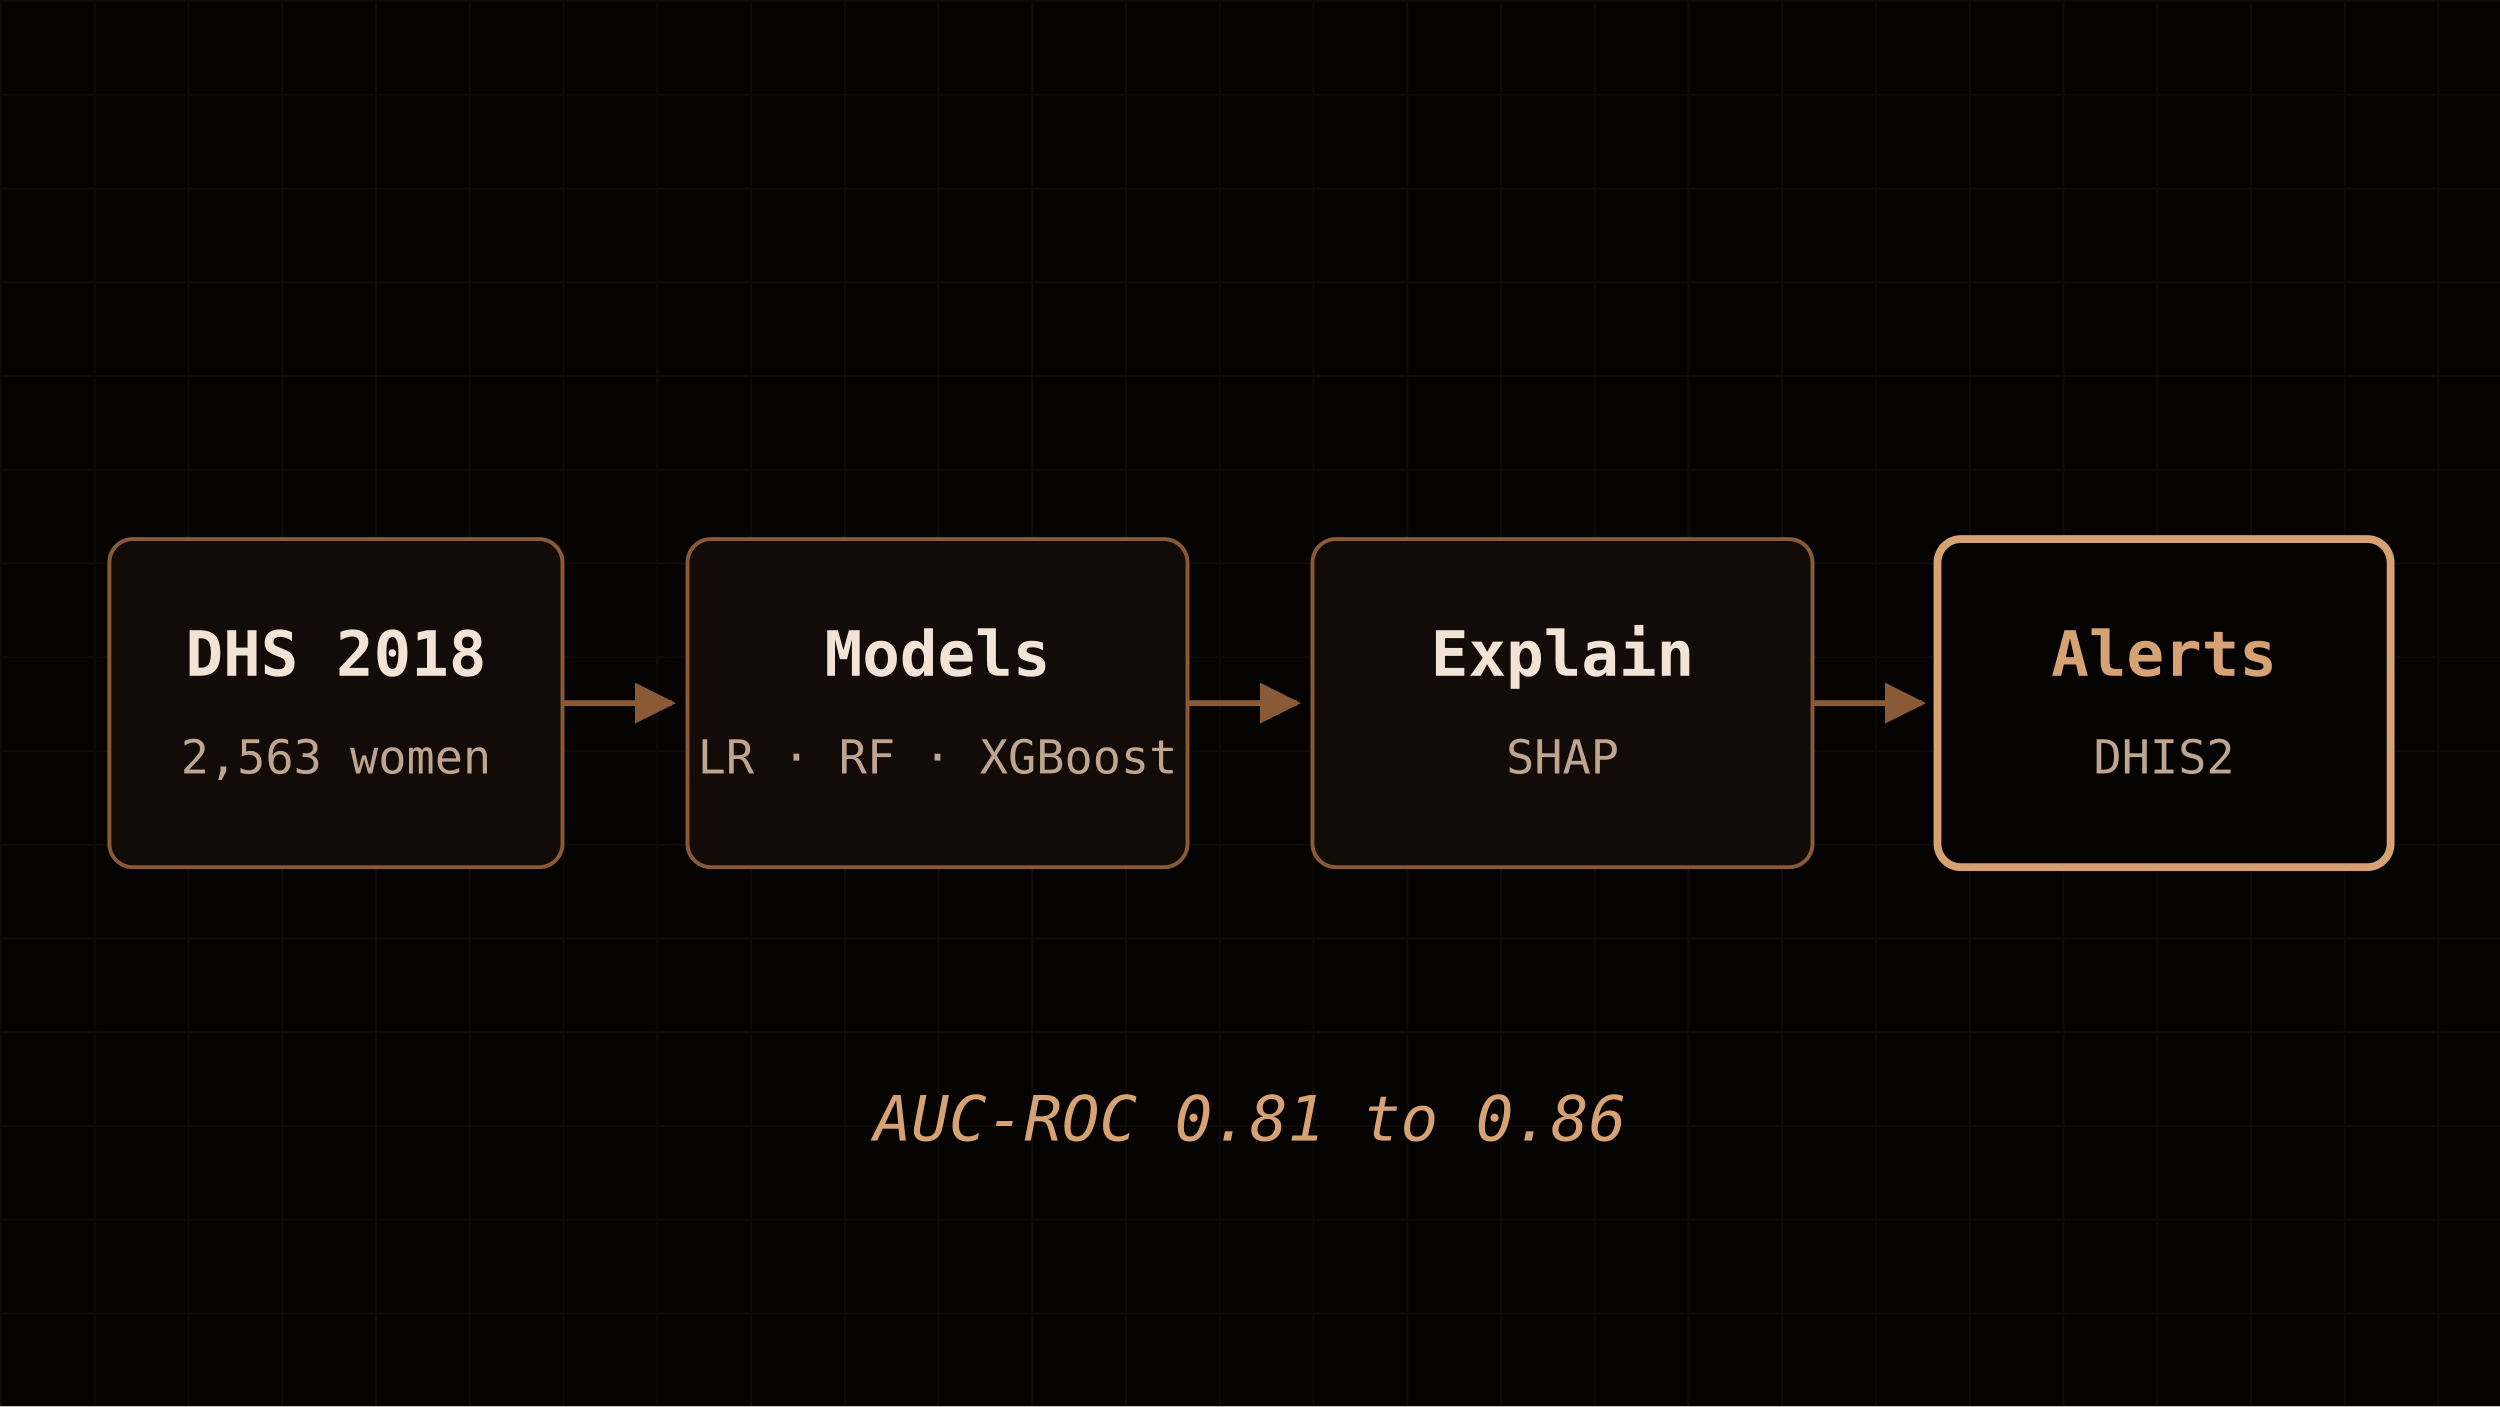
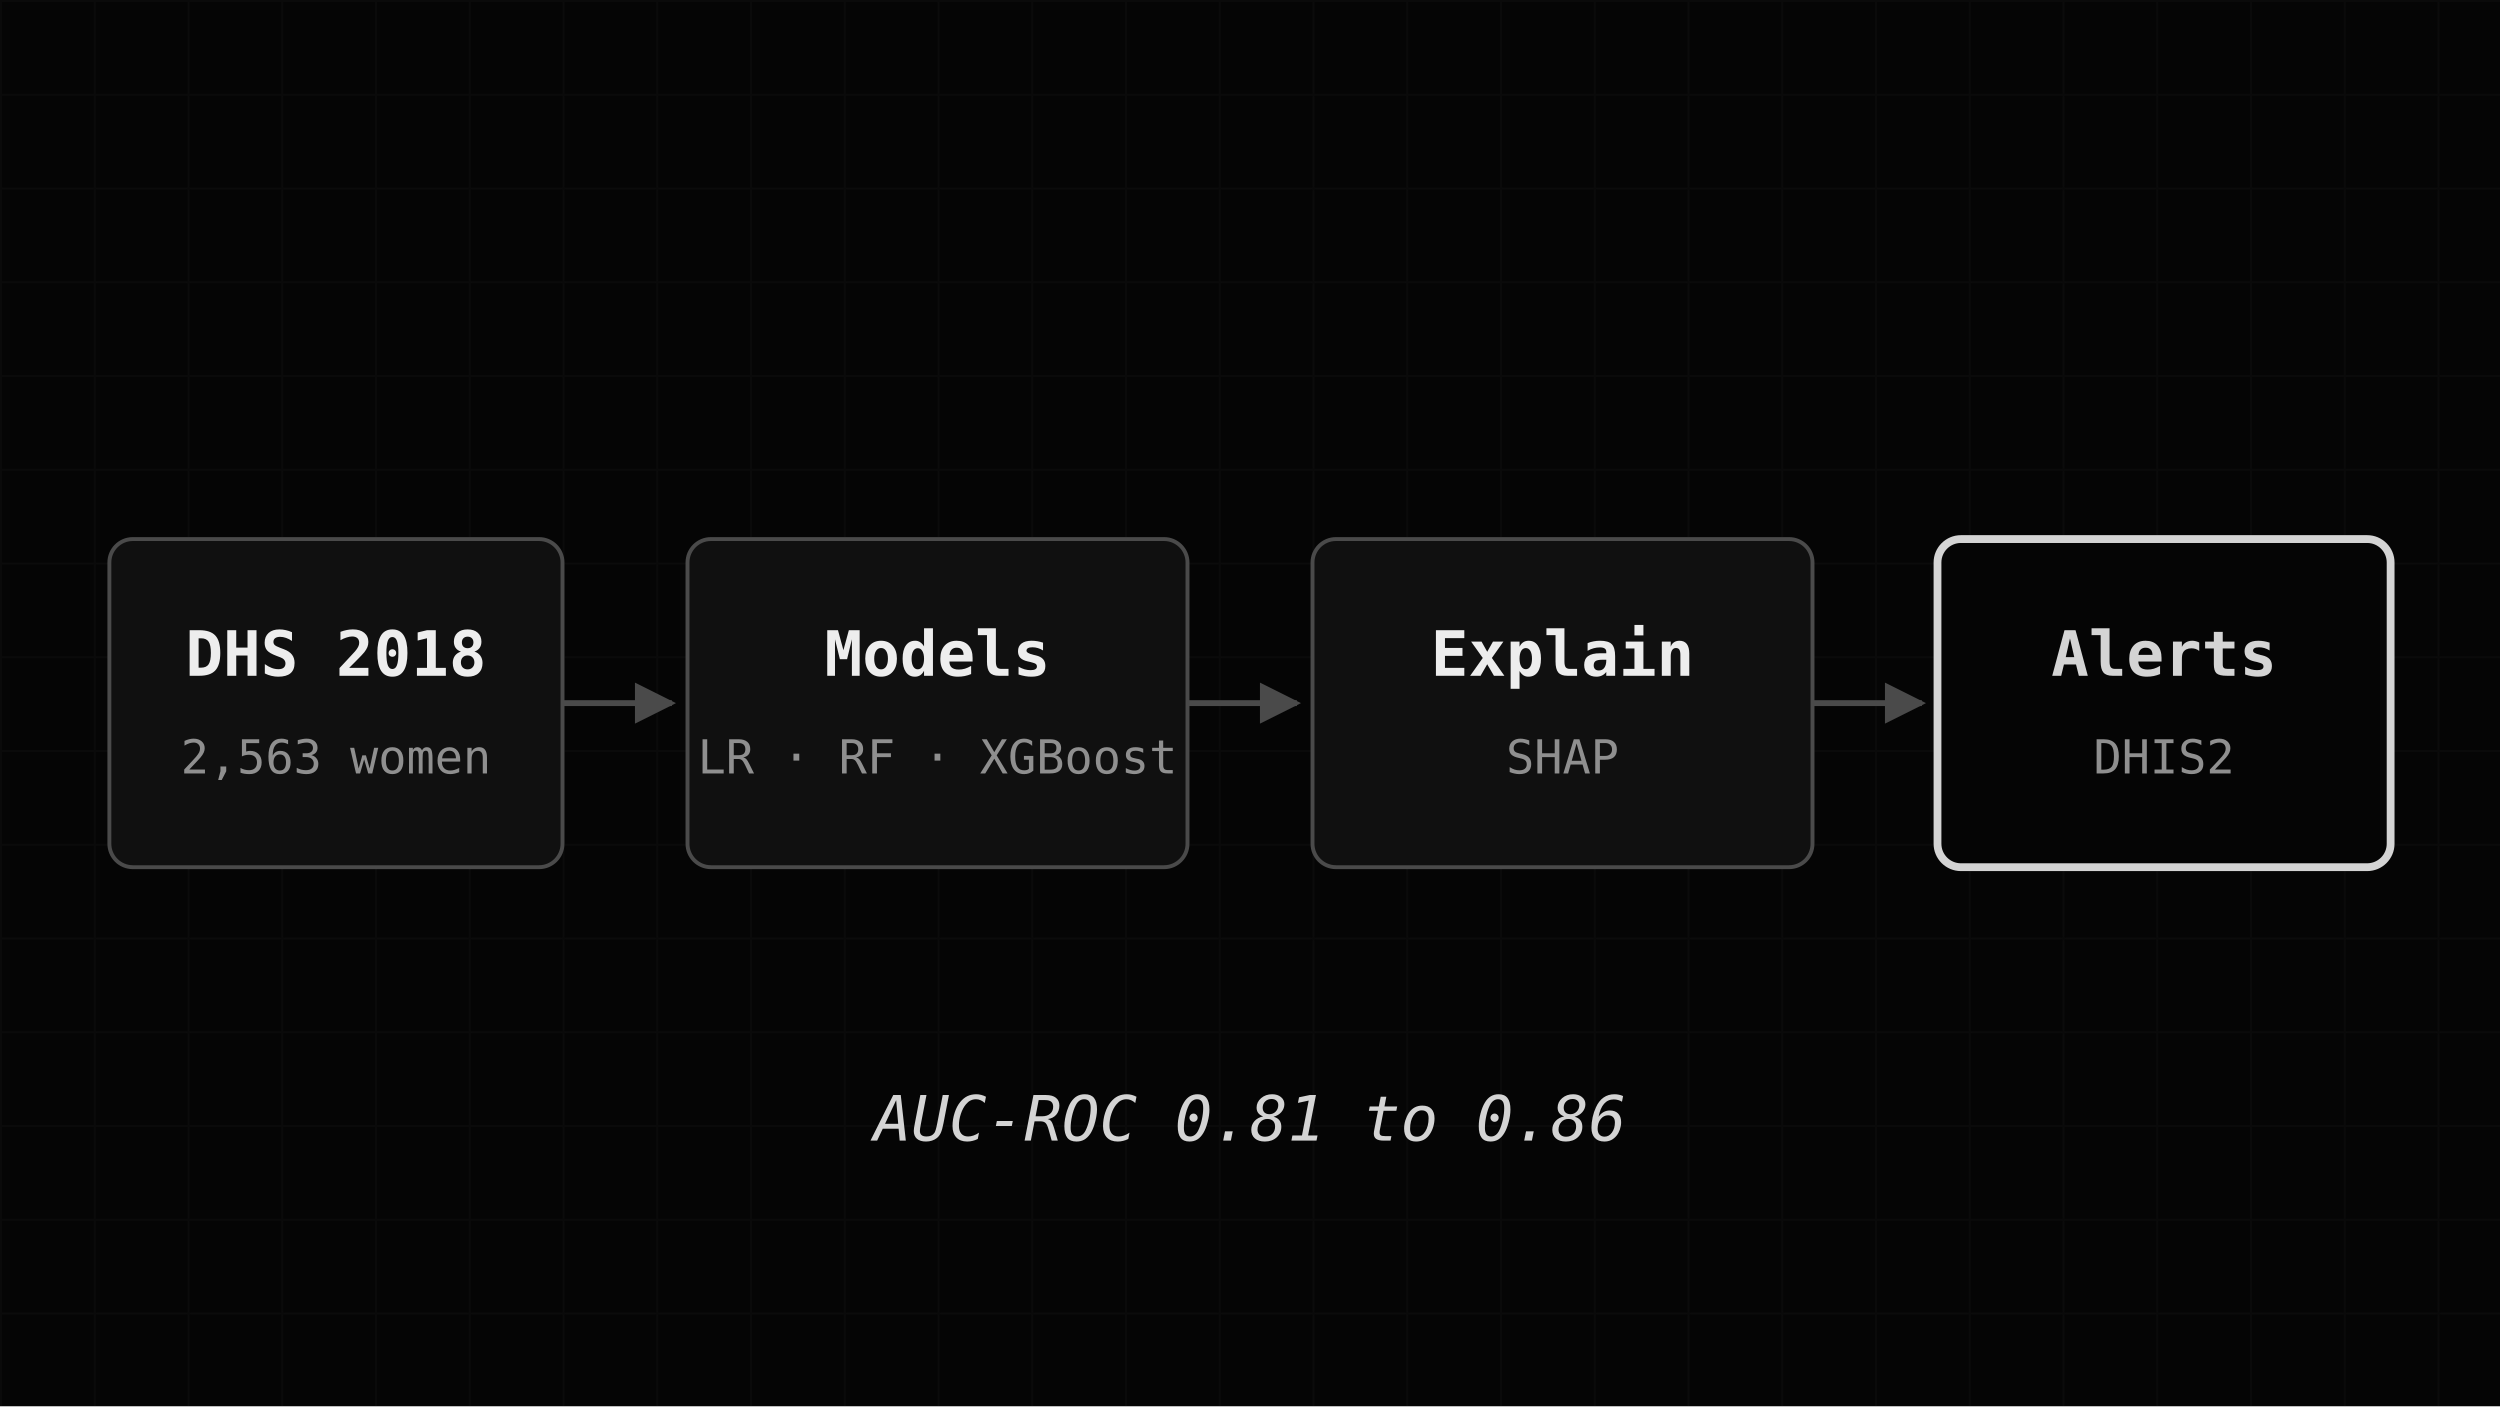
<svg xmlns="http://www.w3.org/2000/svg" viewBox="0 0 640 360" role="img" aria-label="MamaDey AI: survey data, models, explanation, alerts">
  <defs>
    <pattern id="g" width="24" height="24" patternUnits="userSpaceOnUse">
-       <path d="M24 0H0V24" fill="none" stroke="#8a5a36" stroke-opacity=".08" />
+       <path d="M24 0H0V24" fill="none" stroke="#4a4a4a" stroke-opacity=".08" />
    </pattern>
    <marker id="a" viewBox="0 0 10 10" refX="9" refY="5" markerWidth="7" markerHeight="7" orient="auto">
-       <path d="M0 0L10 5L0 10Z" fill="#8a5a36" />
+       <path d="M0 0L10 5L0 10Z" fill="#4a4a4a" />
    </marker>
  </defs>
-   <rect width="640" height="360" fill="#040302" />
+   <rect width="640" height="360" fill="#050505" />
  <rect width="640" height="360" fill="url(#g)" />
-   <g font-family="Consolas, monospace" fill="#f1e4d6">
-     <rect x="28" y="138" width="116" height="84" rx="6" fill="#120b08" stroke="#8a5a36" />
+   <g font-family="Consolas, monospace" fill="#ededed">
+     <rect x="28" y="138" width="116" height="84" rx="6" fill="#101010" stroke="#4a4a4a" />
    <text x="86" y="173" text-anchor="middle" font-size="16" font-weight="700">DHS 2018</text>
-     <text x="86" y="198" text-anchor="middle" font-size="12" fill="#bda590" font-family="Consolas, monospace">2,563 women</text>
-     <rect x="176" y="138" width="128" height="84" rx="6" fill="#120b08" stroke="#8a5a36" />
+     <text x="86" y="198" text-anchor="middle" font-size="12" fill="#8f8f8f" font-family="Consolas, monospace">2,563 women</text>
+     <rect x="176" y="138" width="128" height="84" rx="6" fill="#101010" stroke="#4a4a4a" />
    <text x="240" y="173" text-anchor="middle" font-size="16" font-weight="700">Models</text>
-     <text x="240" y="198" text-anchor="middle" font-size="12" fill="#bda590" font-family="Consolas, monospace">LR · RF · XGBoost</text>
-     <rect x="336" y="138" width="128" height="84" rx="6" fill="#120b08" stroke="#8a5a36" />
+     <text x="240" y="198" text-anchor="middle" font-size="12" fill="#8f8f8f" font-family="Consolas, monospace">LR · RF · XGBoost</text>
+     <rect x="336" y="138" width="128" height="84" rx="6" fill="#101010" stroke="#4a4a4a" />
    <text x="400" y="173" text-anchor="middle" font-size="16" font-weight="700">Explain</text>
-     <text x="400" y="198" text-anchor="middle" font-size="12" fill="#bda590" font-family="Consolas, monospace">SHAP</text>
-     <rect x="496" y="138" width="116" height="84" rx="6" fill="#040302" stroke="#d6a273" stroke-width="2" />
-     <text x="554" y="173" text-anchor="middle" font-size="16" font-weight="700" fill="#d6a273">Alerts</text>
-     <text x="554" y="198" text-anchor="middle" font-size="12" fill="#bda590" font-family="Consolas, monospace">DHIS2</text>
+     <text x="400" y="198" text-anchor="middle" font-size="12" fill="#8f8f8f" font-family="Consolas, monospace">SHAP</text>
+     <rect x="496" y="138" width="116" height="84" rx="6" fill="#050505" stroke="#d4d4d4" stroke-width="2" />
+     <text x="554" y="173" text-anchor="middle" font-size="16" font-weight="700" fill="#d4d4d4">Alerts</text>
+     <text x="554" y="198" text-anchor="middle" font-size="12" fill="#8f8f8f" font-family="Consolas, monospace">DHIS2</text>
  </g>
-   <g stroke="#8a5a36" stroke-width="1.5" fill="none" marker-end="url(#a)">
+   <g stroke="#4a4a4a" stroke-width="1.5" fill="none" marker-end="url(#a)">
    <path d="M144 180 L172 180" />
    <path d="M304 180 L332 180" />
    <path d="M464 180 L492 180" />
  </g>
-   <text x="320" y="292" text-anchor="middle" font-family="Consolas, monospace" font-size="16" font-style="italic" fill="#d6a273">AUC-ROC 0.81 to 0.86</text>
+   <text x="320" y="292" text-anchor="middle" font-family="Consolas, monospace" font-size="16" font-style="italic" fill="#d4d4d4">AUC-ROC 0.81 to 0.86</text>
</svg>
